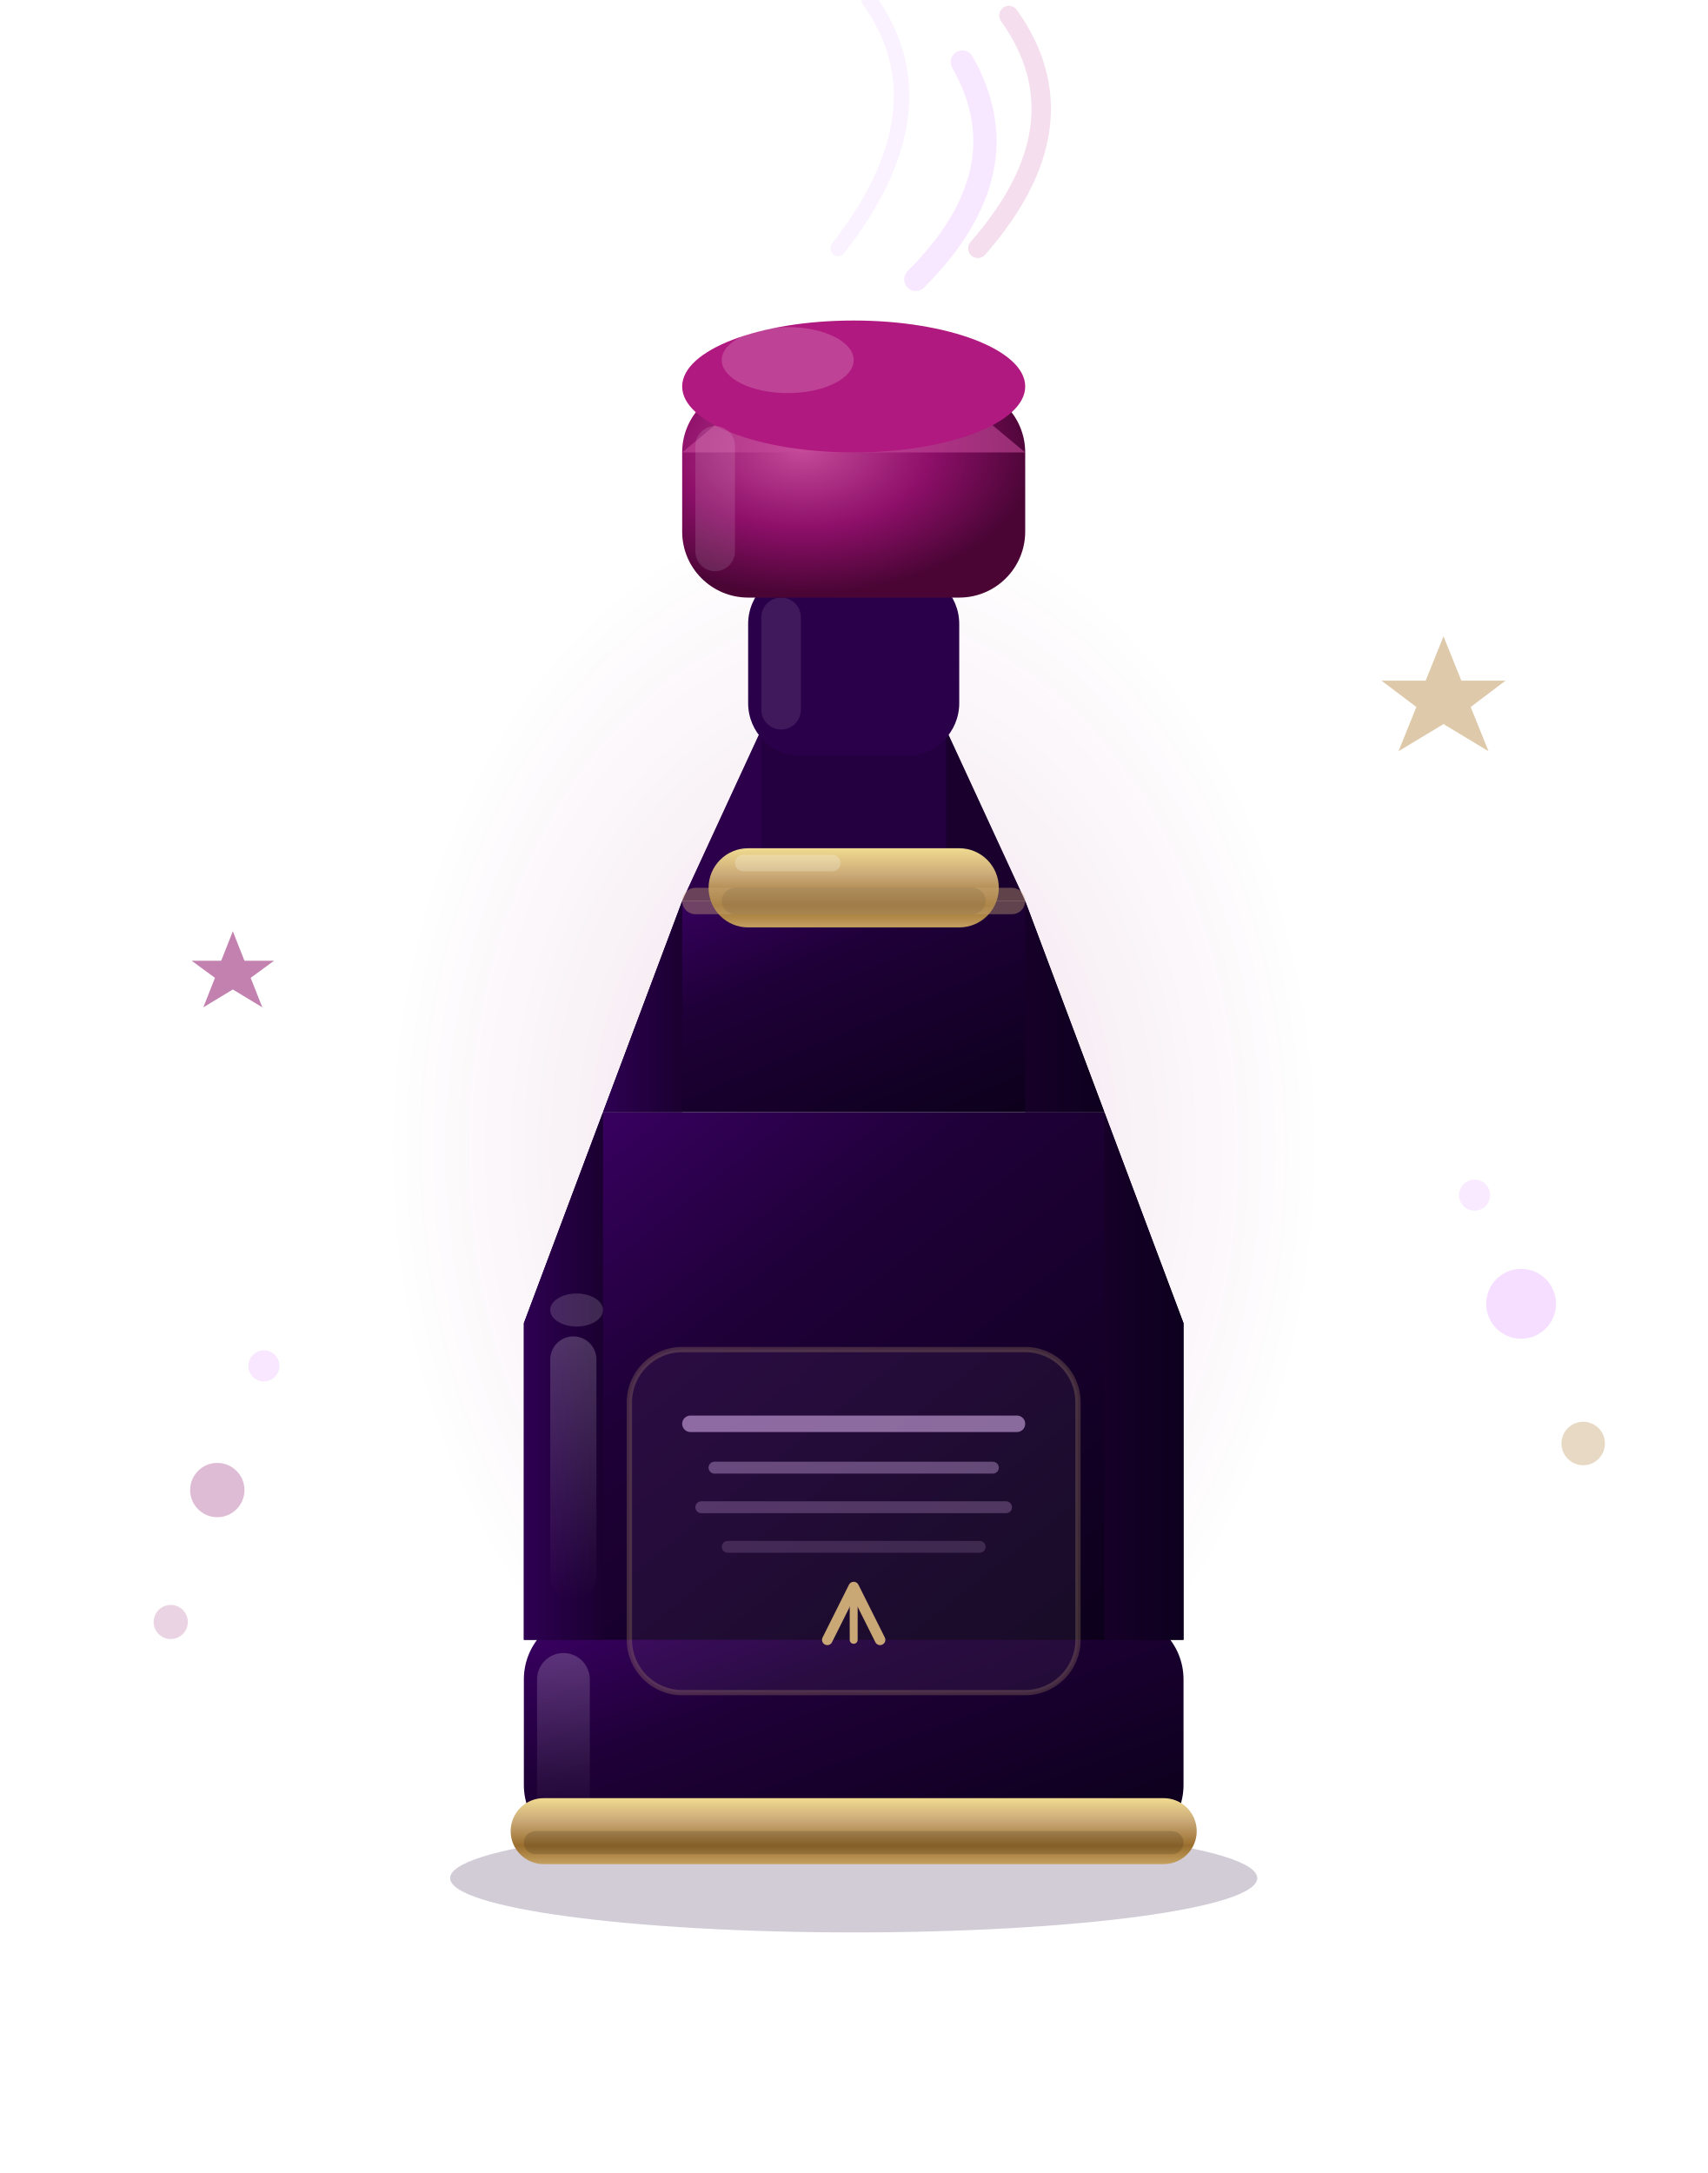
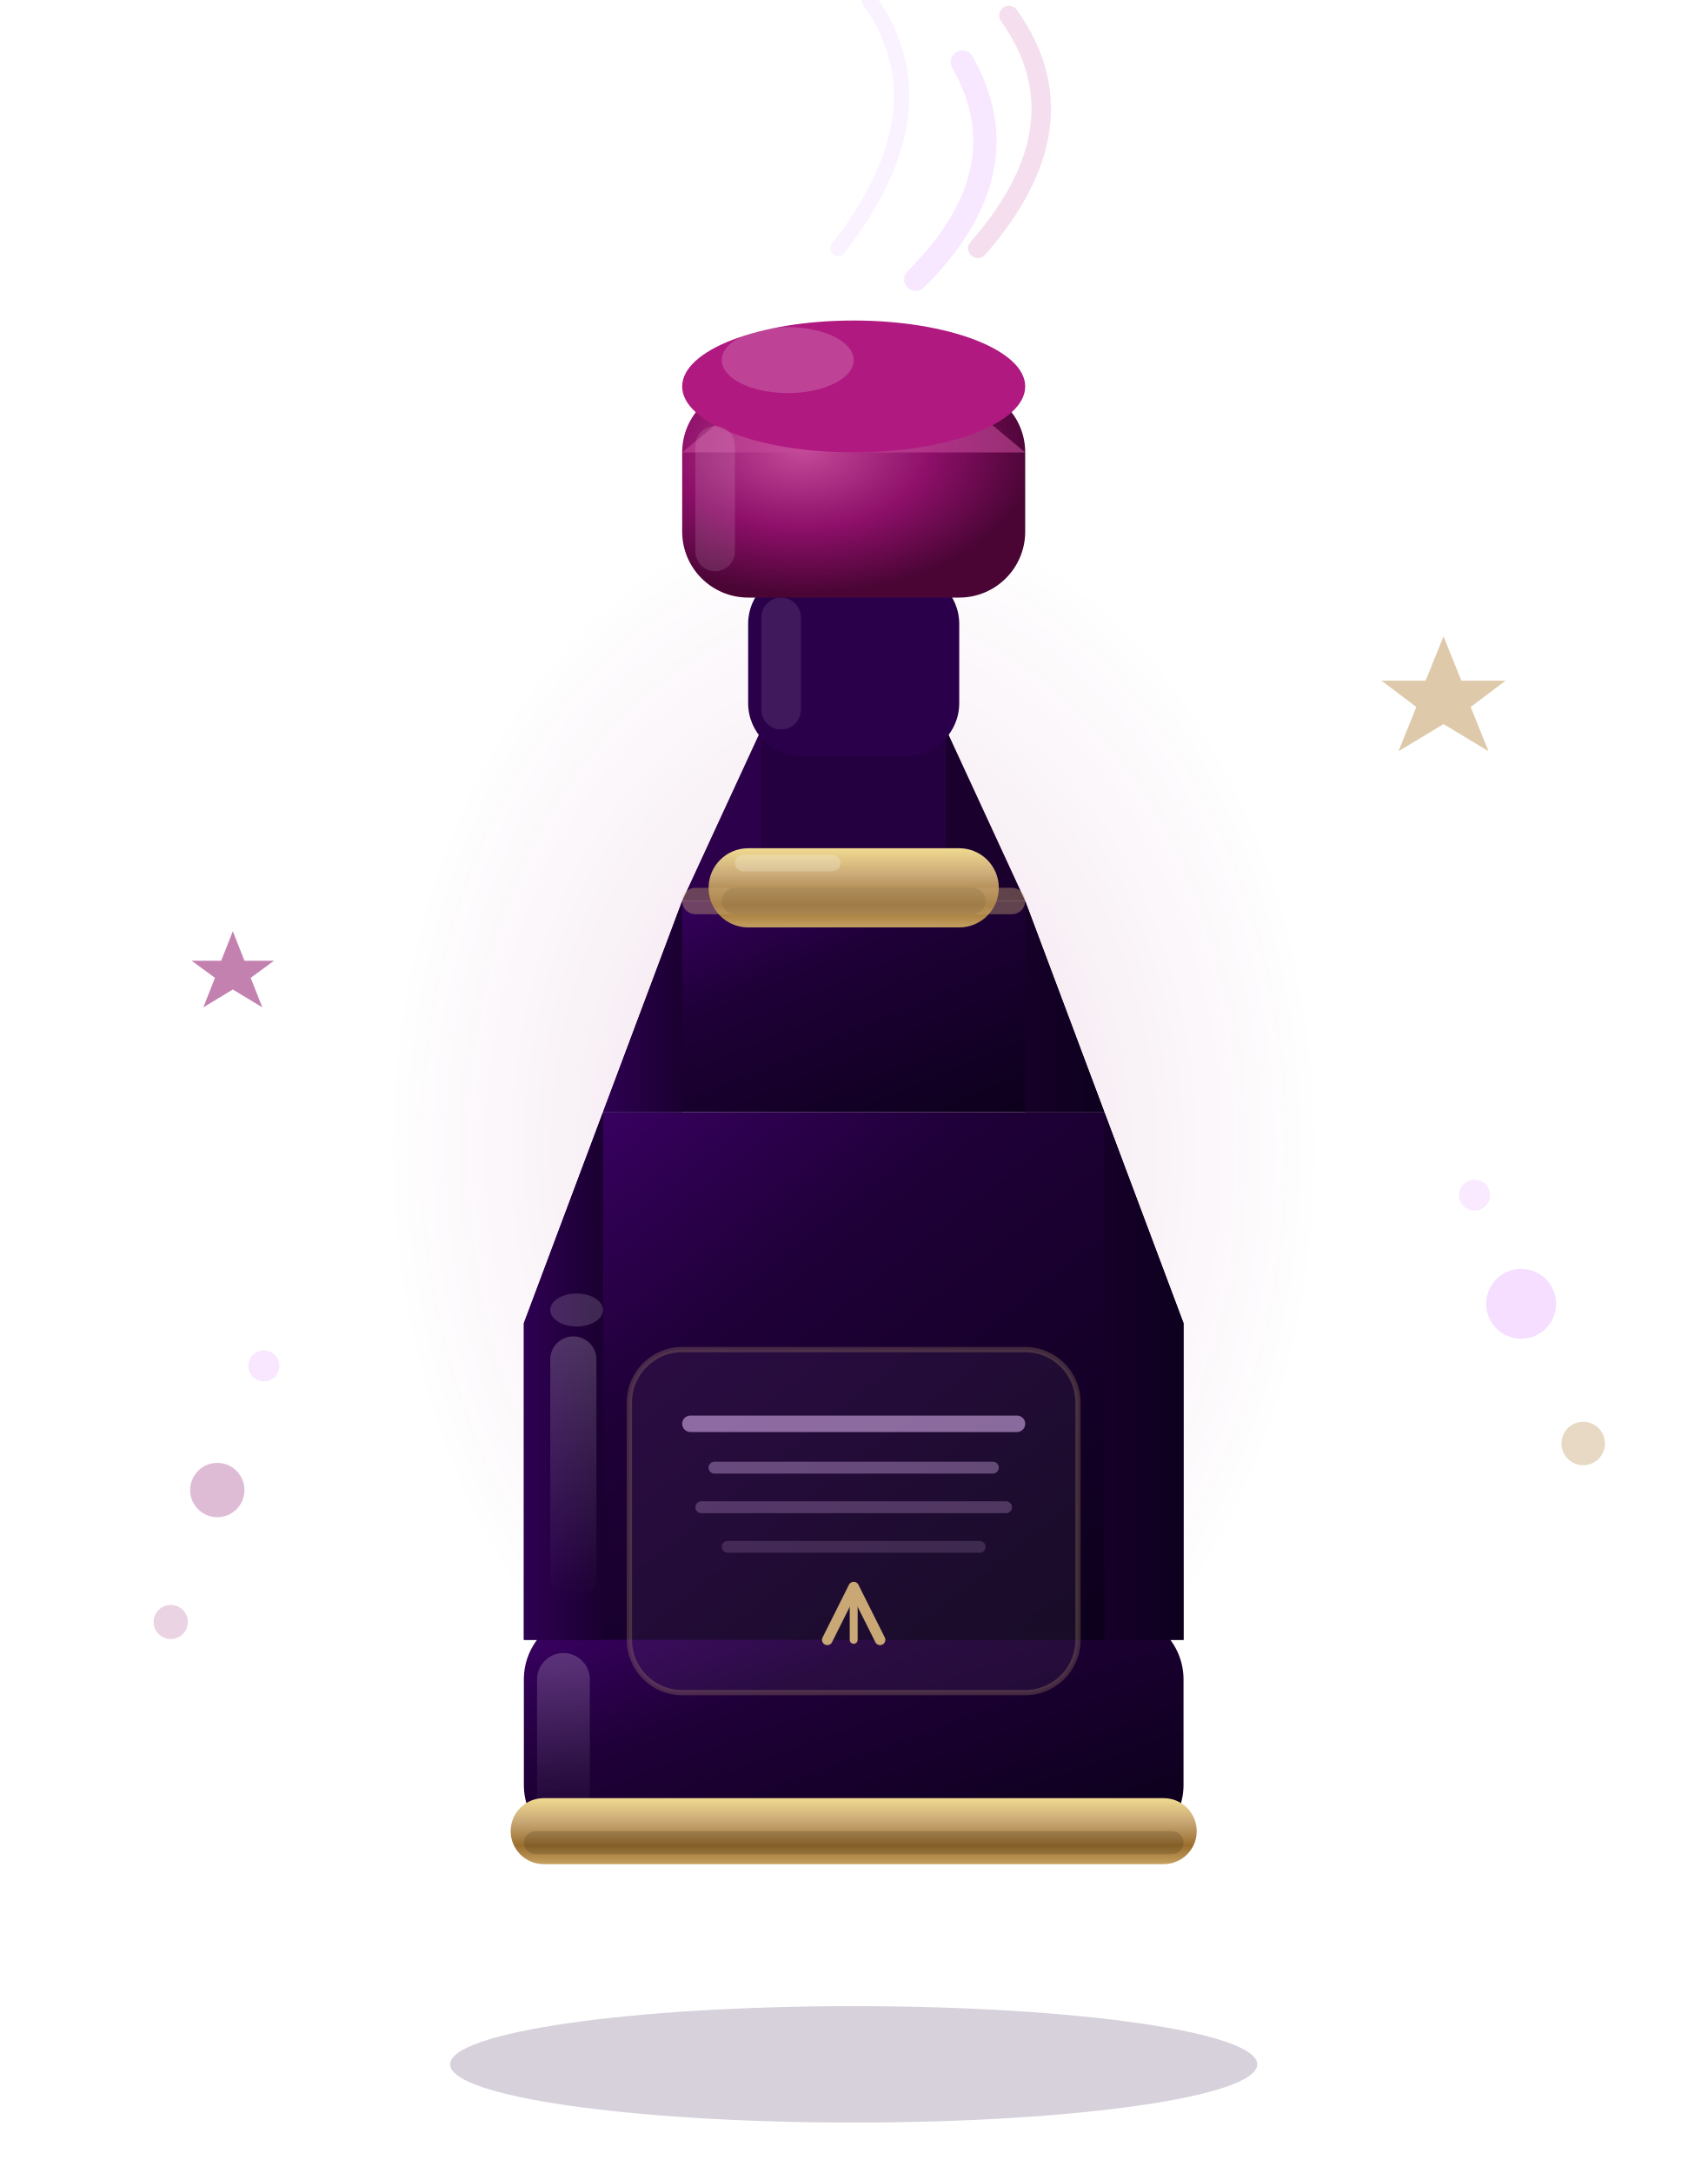
<svg xmlns="http://www.w3.org/2000/svg" viewBox="0 0 220 280" fill="none">
  <defs>
    <linearGradient id="pf-body" x1="0" y1="0" x2="1" y2="1">
      <stop offset="0%" stop-color="#3d0068" />
      <stop offset="35%" stop-color="#1f0038" />
      <stop offset="100%" stop-color="#0a0018" />
    </linearGradient>
    <linearGradient id="pf-facet-l" x1="0" y1="0" x2="1" y2="0">
      <stop offset="0%" stop-color="#2e0052" />
      <stop offset="100%" stop-color="#1a0030" />
    </linearGradient>
    <linearGradient id="pf-facet-r" x1="0" y1="0" x2="1" y2="0">
      <stop offset="0%" stop-color="#160028" />
      <stop offset="100%" stop-color="#0d001e" />
    </linearGradient>
    <linearGradient id="pf-gold" x1="0" y1="0" x2="0" y2="1">
      <stop offset="0%" stop-color="#f0da90" />
      <stop offset="35%" stop-color="#C9A876" />
      <stop offset="72%" stop-color="#9a6e2e" />
      <stop offset="100%" stop-color="#c4a060" />
    </linearGradient>
    <radialGradient id="pf-cap" cx="35%" cy="30%" r="68%">
      <stop offset="0%" stop-color="#c44a99" />
      <stop offset="55%" stop-color="#8d0f69" />
      <stop offset="100%" stop-color="#4a0535" />
    </radialGradient>
    <linearGradient id="pf-shine" x1="0" y1="0" x2="0" y2="1">
      <stop offset="0%" stop-color="rgba(255,255,255,0.2)" />
      <stop offset="100%" stop-color="rgba(255,255,255,0)" />
    </linearGradient>
    <radialGradient id="pf-glow" cx="50%" cy="50%" r="50%">
      <stop offset="0%" stop-color="#8d0f69" stop-opacity="0.14" />
      <stop offset="100%" stop-color="#8d0f69" stop-opacity="0" />
    </radialGradient>
  </defs>
  <ellipse cx="110" cy="148" rx="60" ry="84" fill="url(#pf-glow)" />
-   <ellipse cx="110" cy="242" rx="52" ry="7" fill="rgba(31,0,56,0.2)" />
+   <ellipse cx="110" cy="266" rx="52" ry="7.5" fill="rgba(31,0,56,0.18)" />
  <g transform="translate(110, 145) scale(0.85) translate(-110, -150)">
    <rect x="60" y="224" width="100" height="36" rx="10" fill="url(#pf-body)" />
    <rect x="62" y="230" width="8" height="26" rx="4" fill="url(#pf-shine)" />
    <rect x="58" y="252" width="104" height="10" rx="5" fill="url(#pf-gold)" />
    <rect x="60" y="257" width="100" height="3.5" rx="1.75" fill="rgba(0,0,0,0.14)" />
    <path d="M60 180 L72 148 L148 148 L160 180 L160 228 L60 228Z" fill="url(#pf-body)" />
    <path d="M60 180 L72 148 L72 228 L60 228Z" fill="url(#pf-facet-l)" />
    <path d="M148 148 L160 180 L160 228 L148 228Z" fill="url(#pf-facet-r)" />
    <rect x="64" y="182" width="7" height="40" rx="3.5" fill="url(#pf-shine)" />
    <ellipse cx="68" cy="178" rx="4" ry="2.5" fill="rgba(255,255,255,0.16)" />
    <rect x="76" y="184" width="68" height="52" rx="8" fill="rgba(255,255,255,0.05)" stroke="rgba(201,168,118,0.24)" stroke-width="0.8" />
    <rect x="84" y="194" width="52" height="2.5" rx="1.25" fill="rgba(237,195,255,0.52)" />
    <rect x="88" y="201" width="44" height="1.8" rx="0.9" fill="rgba(237,195,255,0.34)" />
    <rect x="86" y="207" width="48" height="1.8" rx="0.9" fill="rgba(237,195,255,0.24)" />
    <rect x="90" y="213" width="40" height="1.8" rx="0.9" fill="rgba(237,195,255,0.16)" />
    <path d="M106 228 L110 220 L114 228" stroke="#C9A876" stroke-width="1.6" fill="none" stroke-linecap="round" stroke-linejoin="round" />
    <path d="M110 220 L110 228" stroke="#C9A876" stroke-width="1.2" fill="none" stroke-linecap="round" />
    <path d="M72 148 L84 116 L136 116 L148 148Z" fill="url(#pf-body)" />
    <path d="M72 148 L84 116 L84 148Z" fill="url(#pf-facet-l)" />
    <path d="M136 116 L148 148 L136 148Z" fill="url(#pf-facet-r)" />
    <path d="M84 116 L96 90 L124 90 L136 116Z" fill="#240040" />
    <path d="M84 116 L96 90 L96 116Z" fill="rgba(50,0,80,0.6)" />
    <path d="M124 90 L136 116 L124 116Z" fill="rgba(20,0,32,0.6)" />
    <rect x="94" y="66" width="32" height="28" rx="8" fill="#2a004a" />
    <rect x="96" y="70" width="6" height="20" rx="3" fill="rgba(255,255,255,0.1)" />
    <rect x="88" y="108" width="44" height="12" rx="6" fill="url(#pf-gold)" />
    <rect x="90" y="114" width="40" height="4" rx="2" fill="rgba(0,0,0,0.14)" />
    <rect x="92" y="109" width="16" height="2.5" rx="1.25" fill="rgba(255,255,255,0.22)" />
    <rect x="84" y="114" width="52" height="4" rx="2" fill="rgba(201,168,118,0.4)" />
    <rect x="84" y="38" width="52" height="32" rx="10" fill="url(#pf-cap)" />
    <path d="M84 48 L96 38 L124 38 L136 48Z" fill="rgba(196,74,153,0.6)" />
    <ellipse cx="110" cy="38" rx="26" ry="10" fill="#b01a80" />
    <ellipse cx="100" cy="34" rx="10" ry="5" fill="rgba(255,255,255,0.18)" />
    <rect x="86" y="44" width="6" height="22" rx="3" fill="rgba(255,255,255,0.12)" />
  </g>
  <g transform="translate(0, 4)">
    <path d="M118 32 Q132 18 124 4" stroke="rgba(237,195,255,0.38)" stroke-width="3" fill="none" stroke-linecap="round" />
    <path d="M108 28 Q122 10 112 -4" stroke="rgba(237,195,255,0.22)" stroke-width="2" fill="none" stroke-linecap="round" />
    <path d="M126 28 Q140 12 130 -2" stroke="rgba(209,90,173,0.2)" stroke-width="2.5" fill="none" stroke-linecap="round" />
    <path d="M186 78 l2.3 5.7 5.7 0 -4.5 3.4 2.3 5.7 -5.8-3.5 -5.8 3.5 2.3-5.7 -4.5-3.4 5.7 0Z" fill="rgba(201,168,118,0.62)" />
    <path d="M30 116 l1.5 3.8 3.8 0 -3 2.2 1.5 3.8 -3.8-2.3 -3.8 2.3 1.5-3.8 -3-2.2 3.8 0Z" fill="rgba(141,15,105,0.52)" />
    <circle cx="196" cy="164" r="4.5" fill="rgba(237,195,255,0.55)" />
    <circle cx="204" cy="182" r="2.8" fill="rgba(201,168,118,0.44)" />
    <circle cx="190" cy="150" r="2" fill="rgba(237,195,255,0.35)" />
    <circle cx="28" cy="188" r="3.5" fill="rgba(141,15,105,0.28)" />
    <circle cx="22" cy="205" r="2.2" fill="rgba(141,15,105,0.18)" />
    <circle cx="34" cy="172" r="2" fill="rgba(237,195,255,0.4)" />
  </g>
</svg>
